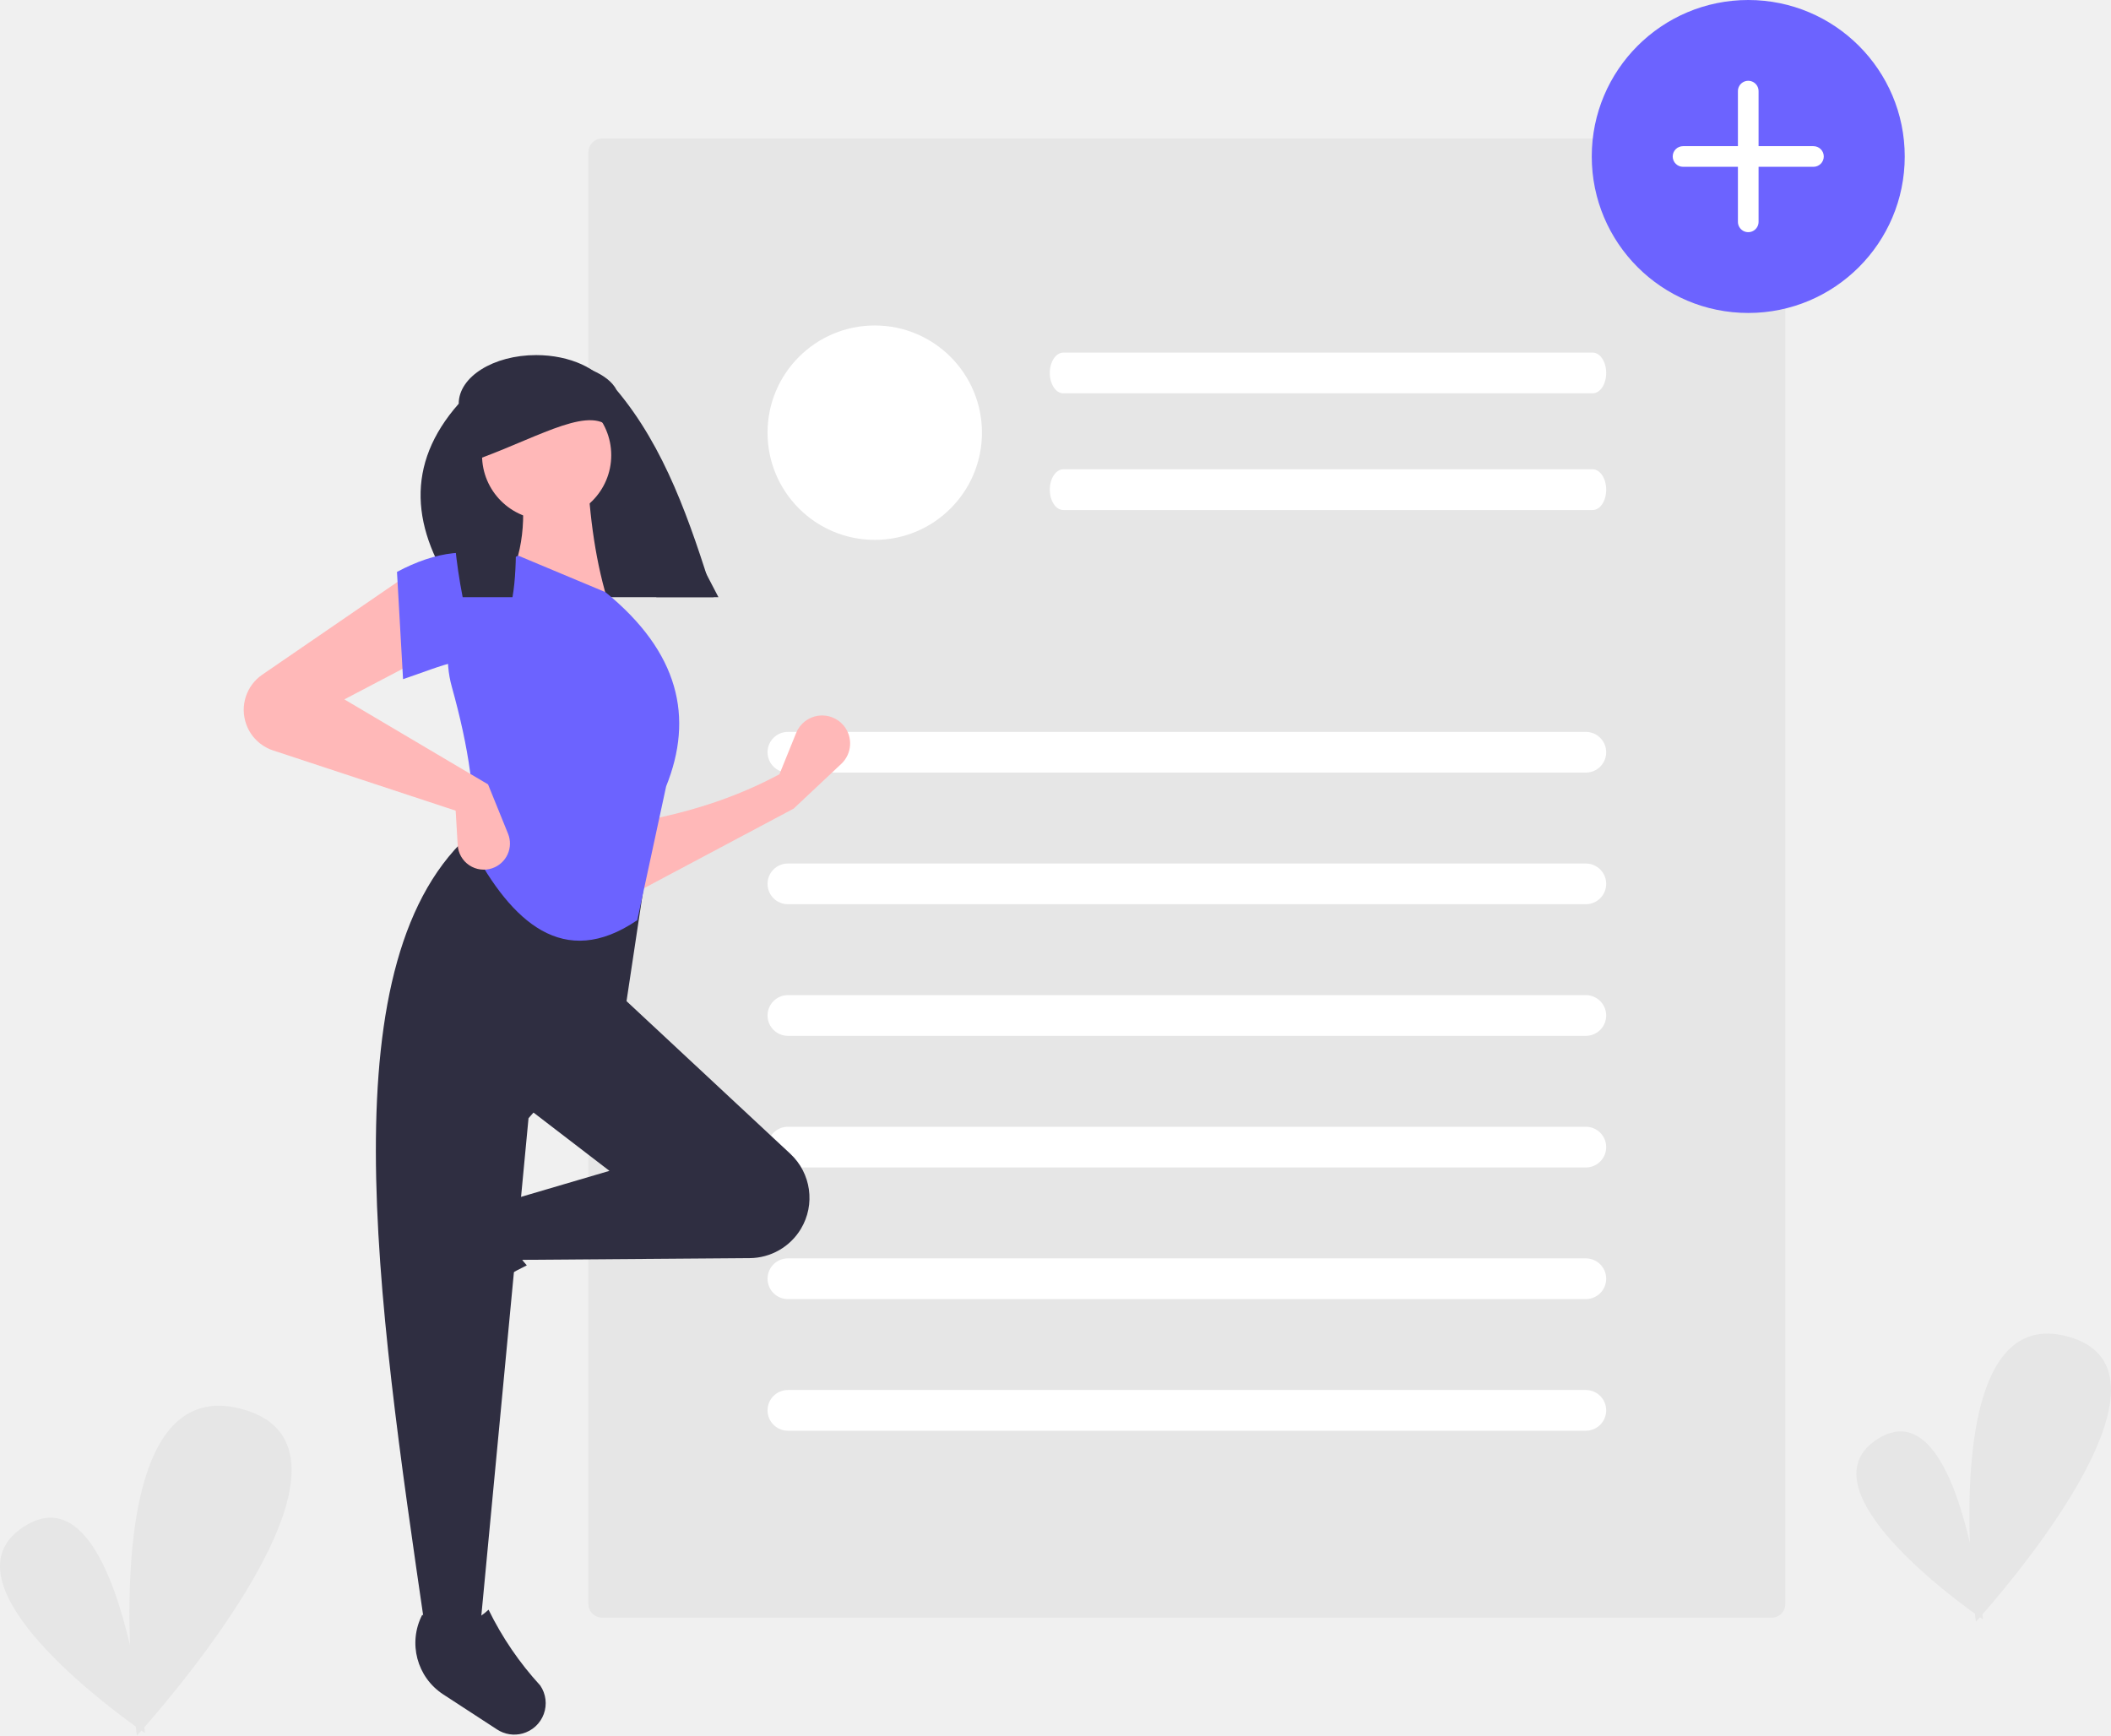
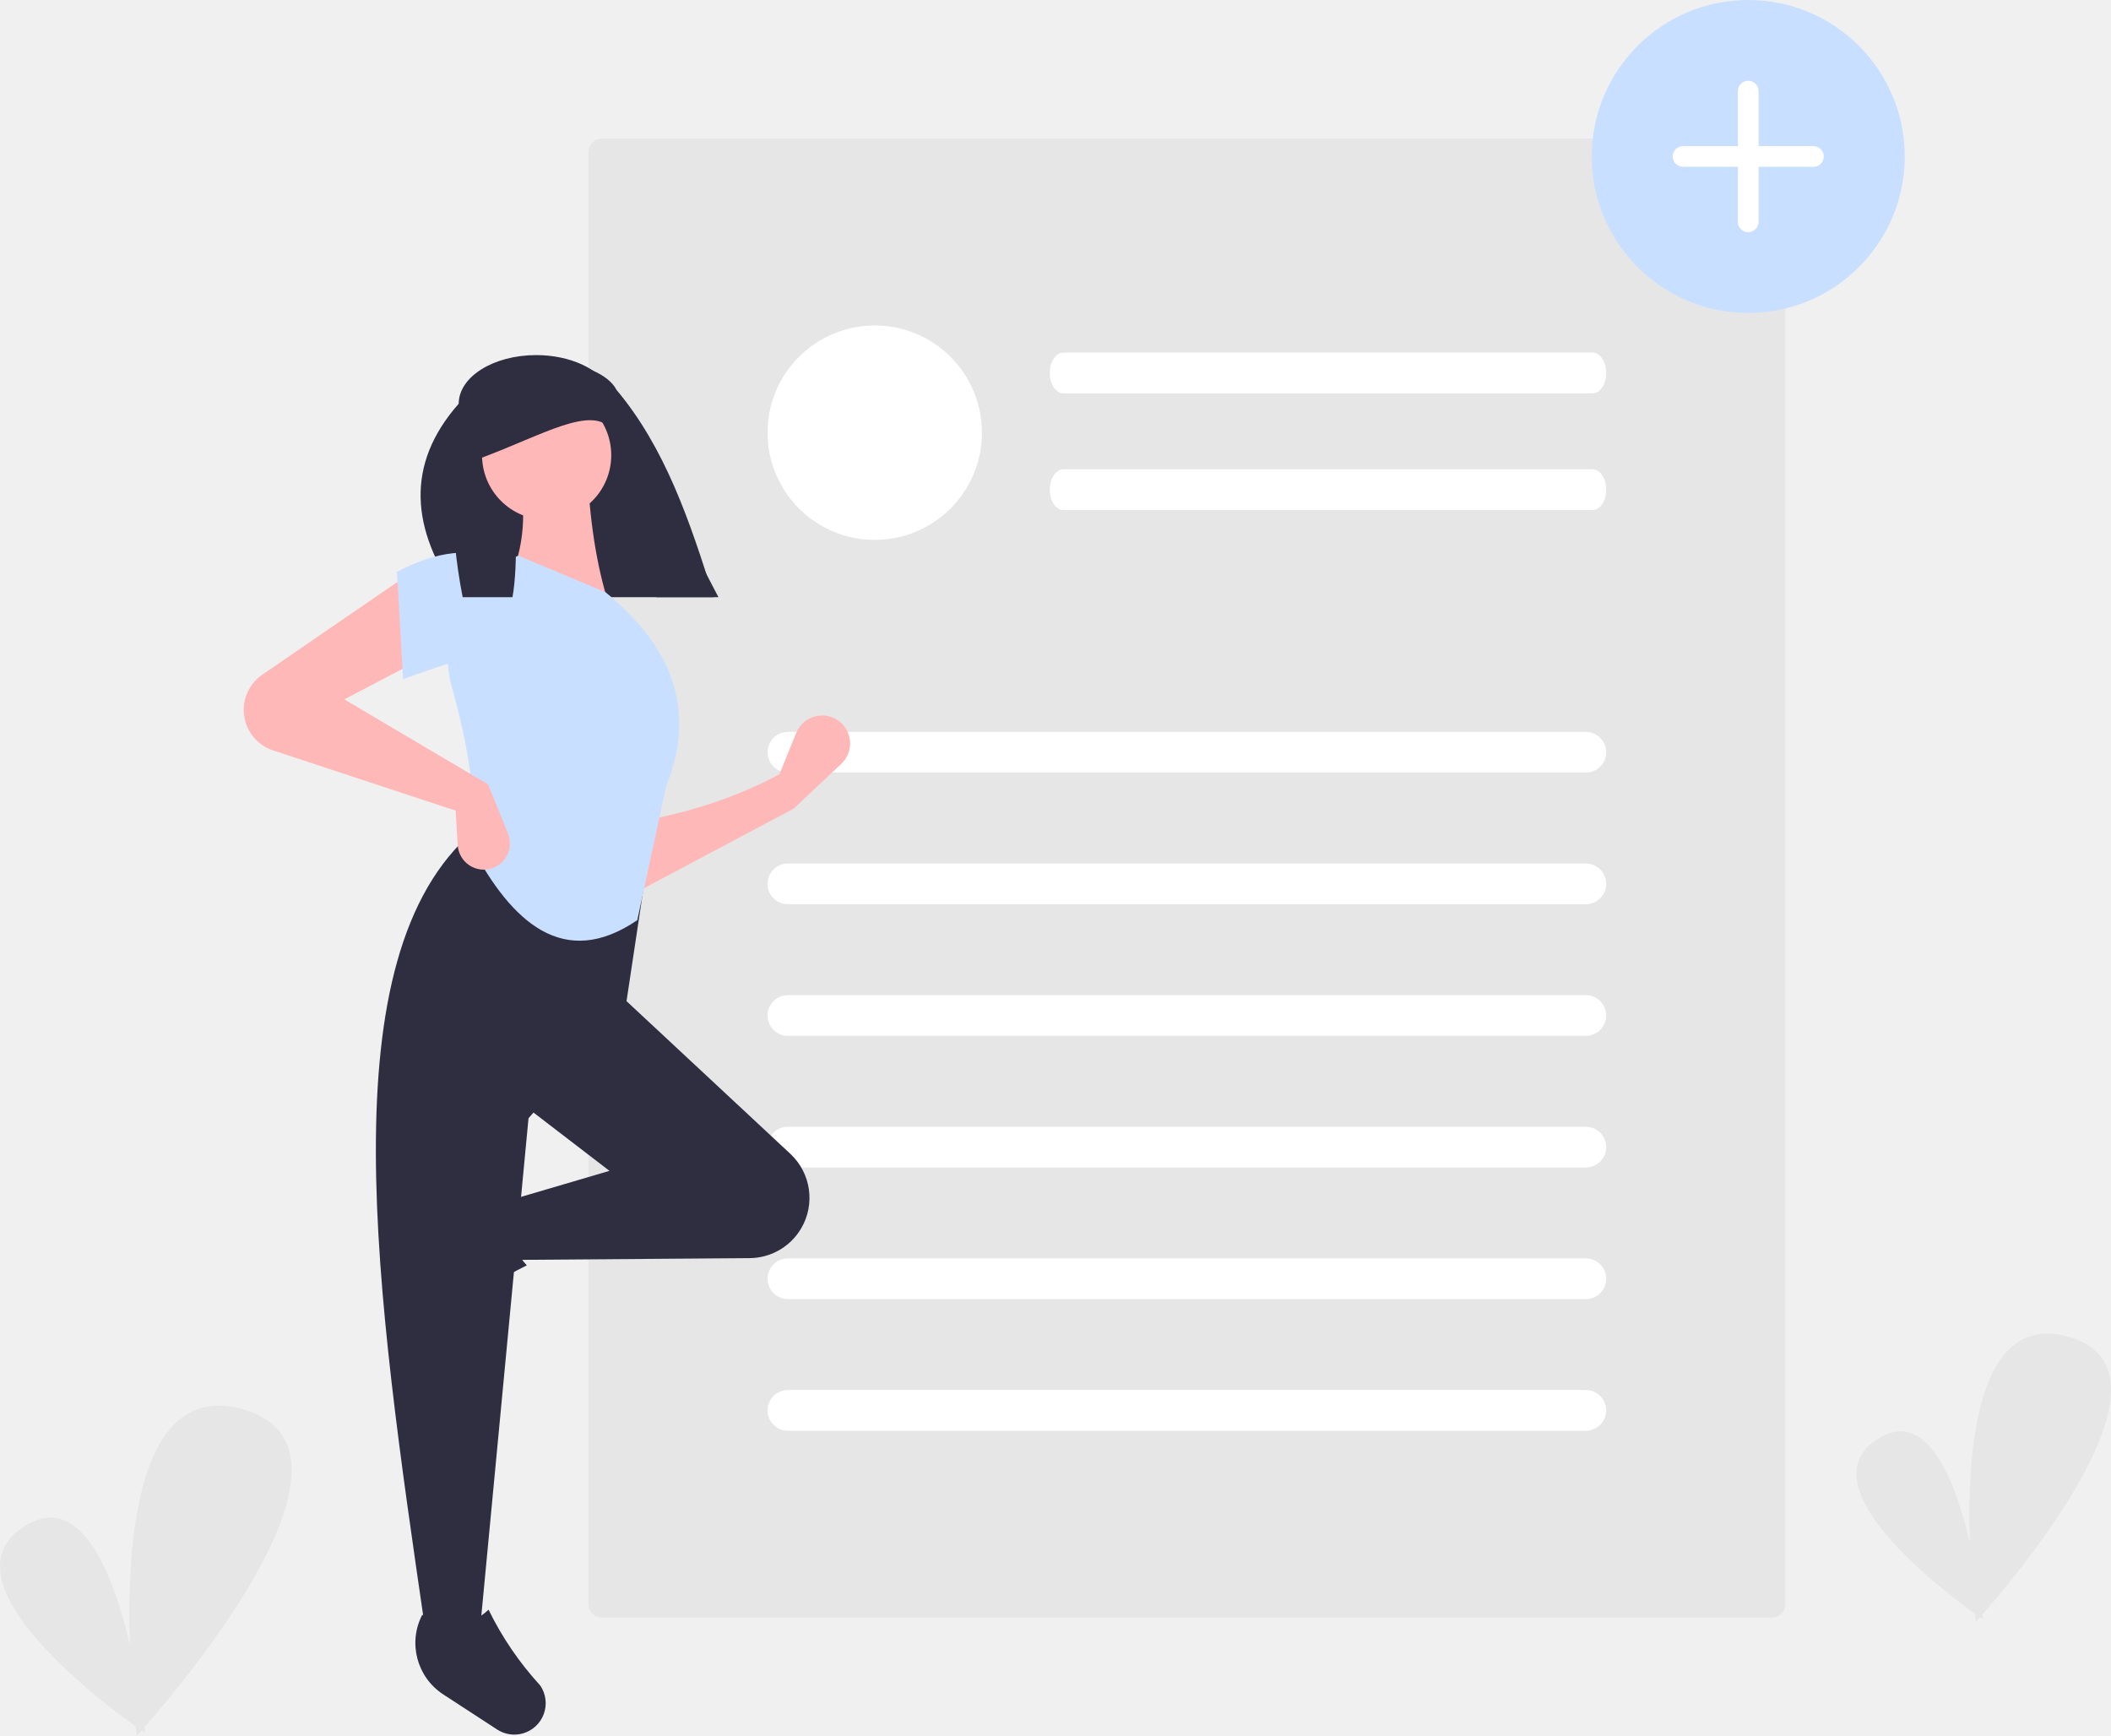
<svg xmlns="http://www.w3.org/2000/svg" id="a6165653-2719-4fed-8ed9-8fe7d02b0919" data-name="Layer 1" width="777.805" height="639.552" viewBox="0 0 777.805 639.552">
  <path d="M941.532,725.07c13.358-15.199,76.265-90.009,31.554-102.342-33.581-9.263-37.322,41.699-36.195,75.899-5.377-23.042-15.813-49.958-34.148-38.082-26.424,17.115,23.088,54.992,36.022,64.29.212,1.891.352,2.942.352,2.942s.53-.578,1.476-1.643c.739.517,1.15.795,1.15.795S941.675,726.258,941.532,725.07Z" transform="translate(-211.0973 -130.224)" fill="#e6e6e6" />
  <path d="M264.281,766.677c15.3-17.408,87.349-103.092,36.14-117.217-38.461-10.609-42.746,47.76-41.456,86.93-6.159-26.39-18.111-57.219-39.111-43.617-30.264,19.603,26.444,62.984,41.257,73.634.243,2.166.404,3.369.404,3.369s.608-.663,1.691-1.882c.846.593,1.317.911,1.317.911S264.445,768.037,264.281,766.677Z" transform="translate(-211.0973 -130.224)" fill="#e6e6e6" />
  <path d="M432.903,181.278a5.006,5.006,0,0,0-5,5v535a5.006,5.006,0,0,0,5,5H863.902a5.006,5.006,0,0,0,5-5v-535a5.006,5.006,0,0,0-5-5Z" transform="translate(-211.0973 -130.224)" fill="#e6e6e6" />
  <path d="M795.403,414.903h-294a7.5,7.5,0,0,1,0-15h294a7.5,7.5,0,0,1,0,15Z" transform="translate(-211.0973 -130.224)" fill="#fff" />
  <path d="M797.927,275.153H602.878c-2.748,0-4.976-3.358-4.976-7.5s2.228-7.5,4.976-7.5H797.927c2.748,0,4.976,3.358,4.976,7.5S800.675,275.153,797.927,275.153Z" transform="translate(-211.0973 -130.224)" fill="#fff" />
  <path d="M797.927,318.153H602.878c-2.748,0-4.976-3.358-4.976-7.5s2.228-7.5,4.976-7.5H797.927c2.748,0,4.976,3.358,4.976,7.5S800.675,318.153,797.927,318.153Z" transform="translate(-211.0973 -130.224)" fill="#fff" />
  <path d="M795.403,463.403h-294a7.5,7.5,0,0,1,0-15h294a7.5,7.5,0,0,1,0,15Z" transform="translate(-211.0973 -130.224)" fill="#fff" />
  <path d="M795.403,511.903h-294a7.5,7.5,0,0,1,0-15h294a7.5,7.5,0,0,1,0,15Z" transform="translate(-211.0973 -130.224)" fill="#fff" />
  <path d="M795.403,560.403h-294a7.5,7.5,0,0,1,0-15h294a7.5,7.5,0,0,1,0,15Z" transform="translate(-211.0973 -130.224)" fill="#fff" />
  <path d="M795.403,608.903h-294a7.5,7.5,0,0,1,0-15h294a7.5,7.5,0,0,1,0,15Z" transform="translate(-211.0973 -130.224)" fill="#fff" />
  <path d="M795.403,657.403h-294a7.5,7.5,0,0,1,0-15h294a7.5,7.5,0,0,1,0,15Z" transform="translate(-211.0973 -130.224)" fill="#fff" />
  <circle cx="322.305" cy="159.429" r="39.5" fill="#fff" />
  <path d="M594.265,414.903" transform="translate(-211.0973 -130.224)" fill="#fff" />
  <path d="M503.507,428.188l-58.903,31.316-.746-26.096c19.226-3.209,37.517-8.797,54.429-17.895l6.16-15.22a10.318,10.318,0,0,1,17.536-2.678l0,0a10.318,10.318,0,0,1-.908,14.069Z" transform="translate(-211.0973 -130.224)" fill="#ffb8b8" />
  <path d="M359.583,608.993v0a11.574,11.574,0,0,1,1.469-9.363L373.992,579.772a22.612,22.612,0,0,1,29.335-7.739h0c-5.438,9.256-4.68,17.377,1.878,24.434A117.631,117.631,0,0,0,377.269,615.511,11.574,11.574,0,0,1,359.583,608.993Z" transform="translate(-211.0973 -130.224)" fill="#2f2e41" />
  <path d="M506.19,583.029l0,0a22.203,22.203,0,0,1-18.871,10.779l-85.96.651-3.728-21.623,38.026-11.184-32.061-24.605,35.044-41.008L502.289,555.363A22.203,22.203,0,0,1,506.19,583.029Z" transform="translate(-211.0973 -130.224)" fill="#2f2e41" />
  <path d="M387.938,730.905H367.806C349.731,607.008,331.333,482.763,385.701,436.39l64.122,10.439-8.202,54.429-35.789,41.008Z" transform="translate(-211.0973 -130.224)" fill="#2f2e41" />
  <path d="M403.634,768.972h0a11.574,11.574,0,0,1-9.363-1.469L374.413,754.565a22.612,22.612,0,0,1-7.741-29.335v0c9.257,5.437,17.377,4.679,24.434-1.88a117.63,117.63,0,0,0,19.047,27.935A11.574,11.574,0,0,1,403.634,768.972Z" transform="translate(-211.0973 -130.224)" fill="#2f2e41" />
  <path d="M475.811,350.278H380.109c-17.674-25.003-19.748-48.913,0-71.294,0-9.896,12.783-17.919,28.551-17.919h0c12.352,0,23.303,4.985,27.139,12.354Z" transform="translate(-211.0973 -130.224)" fill="#2f2e41" />
  <path d="M435.657,353.627l-37.28-8.947c6.192-12.674,6.702-26.776,3.728-41.754l25.351-.746C428.249,320.806,430.653,338.207,435.657,353.627Z" transform="translate(-211.0973 -130.224)" fill="#ffb8b8" />
-   <path d="M445.903,469.278c-27.139,18.493-46.314.633-60.947-26.923,2.033-16.862-1.259-37.041-7.357-58.966a40.138,40.138,0,0,1,24.506-48.401l0,0,32.061,13.421c27.224,22.19,32.582,46.227,22.368,71.578Z" transform="translate(-211.0973 -130.224)" fill="#6c63ff" />
+   <path d="M445.903,469.278c-27.139,18.493-46.314.633-60.947-26.923,2.033-16.862-1.259-37.041-7.357-58.966a40.138,40.138,0,0,1,24.506-48.401l0,0,32.061,13.421c27.224,22.19,32.582,46.227,22.368,71.578Z" transform="translate(-211.0973 -130.224)" fill="#c9dfff" />
  <path d="M367.806,372.268l-29.824,15.658,52.938,31.316,7.366,18.17a9.637,9.637,0,0,1-5.789,12.731h0a9.637,9.637,0,0,1-12.762-8.544l-.745-12.663-67.284-22.204a15.733,15.733,0,0,1-9.873-9.611v0a15.733,15.733,0,0,1,5.903-18.303l54.105-37.118Z" transform="translate(-211.0973 -130.224)" fill="#ffb8b8" />
-   <path d="M397.631,375.25c-12.439-5.451-23.749.47-38.026,5.219l-2.237-39.517c14.176-7.556,27.692-9.593,40.263-3.728Z" transform="translate(-211.0973 -130.224)" fill="#6c63ff" />
+   <path d="M397.631,375.25c-12.439-5.451-23.749.47-38.026,5.219l-2.237-39.517c14.176-7.556,27.692-9.593,40.263-3.728Z" transform="translate(-211.0973 -130.224)" fill="#c9dfff" />
  <path d="M474.056,350.278H452.947c-13.138-24.236-12.541-67.056-40.777-57.512-18.141-10.767-7.732,31.484-12.243,57.512h-18.357c-4.988-25.43-5.057-50.913.811-71.635a9.655,9.655,0,0,1,3.512-7.059,19.952,19.952,0,0,1,2.945-2.238c6.487-4.087,10.843-6.414,20.32-6.414a57.204,57.204,0,0,1,15.688,2.157c.664.194,1.32.403,1.953.621.872.299,1.715.626,2.52.977,4.146,1.783,7.404,4.196,8.947,7.216C456.131,295.208,465.25,322.089,474.056,350.278Z" transform="translate(-211.0973 -130.224)" fill="#2f2e41" />
  <circle cx="201.413" cy="167.729" r="23.802" fill="#ffb8b8" />
  <path d="M436.652,288.772c-7.161-9.76-25.835,1.883-48.284,10.201V275.851c18.467-8.13,29.236-10.475,41.484-2.04Z" transform="translate(-211.0973 -130.224)" fill="#2f2e41" />
-   <circle cx="644.147" cy="57.659" r="57.659" fill="#6c63ff" />
+   <circle cx="644.147" cy="57.659" r="57.659" fill="#c9dfff" />
  <path d="M831.22,184.078a3.805,3.805,0,1,0,0,7.61h20.22v20.219a3.805,3.805,0,1,0,7.609,0V191.688h20.22a3.805,3.805,0,0,0,0-7.61H859.049V163.858a3.805,3.805,0,1,0-7.609,0v20.22Z" transform="translate(-211.0973 -130.224)" fill="#fff" />
</svg>
